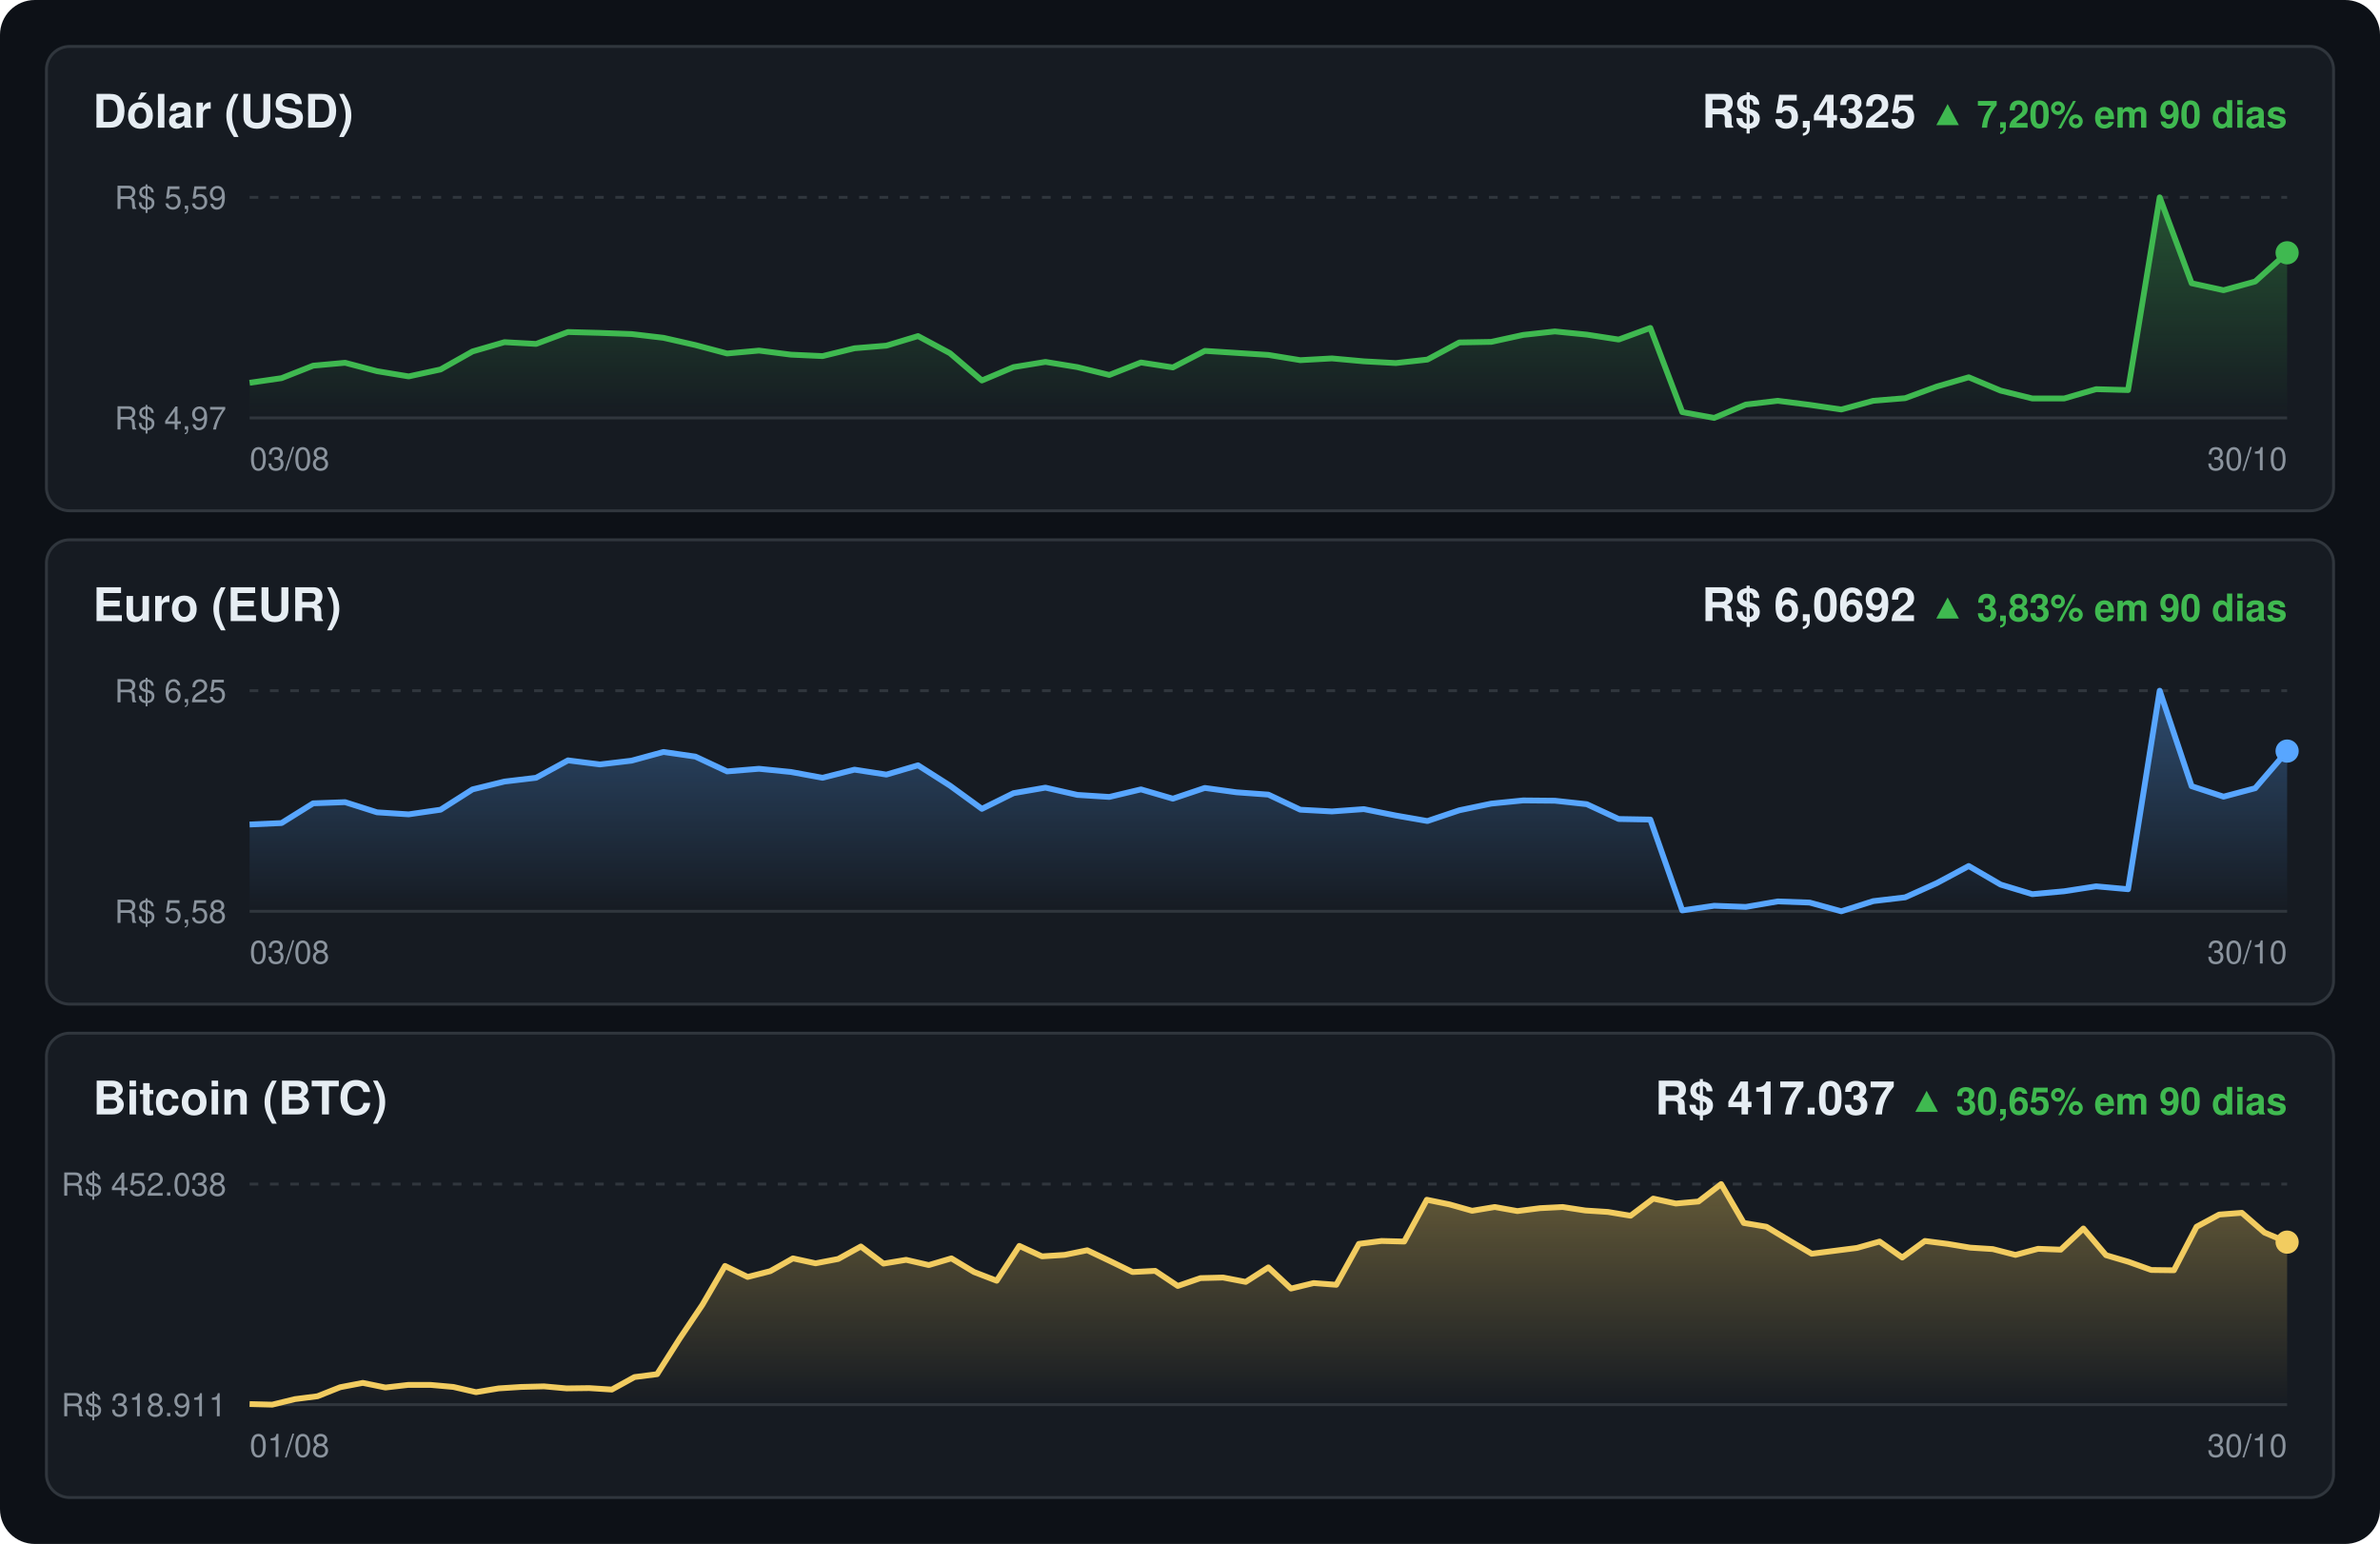
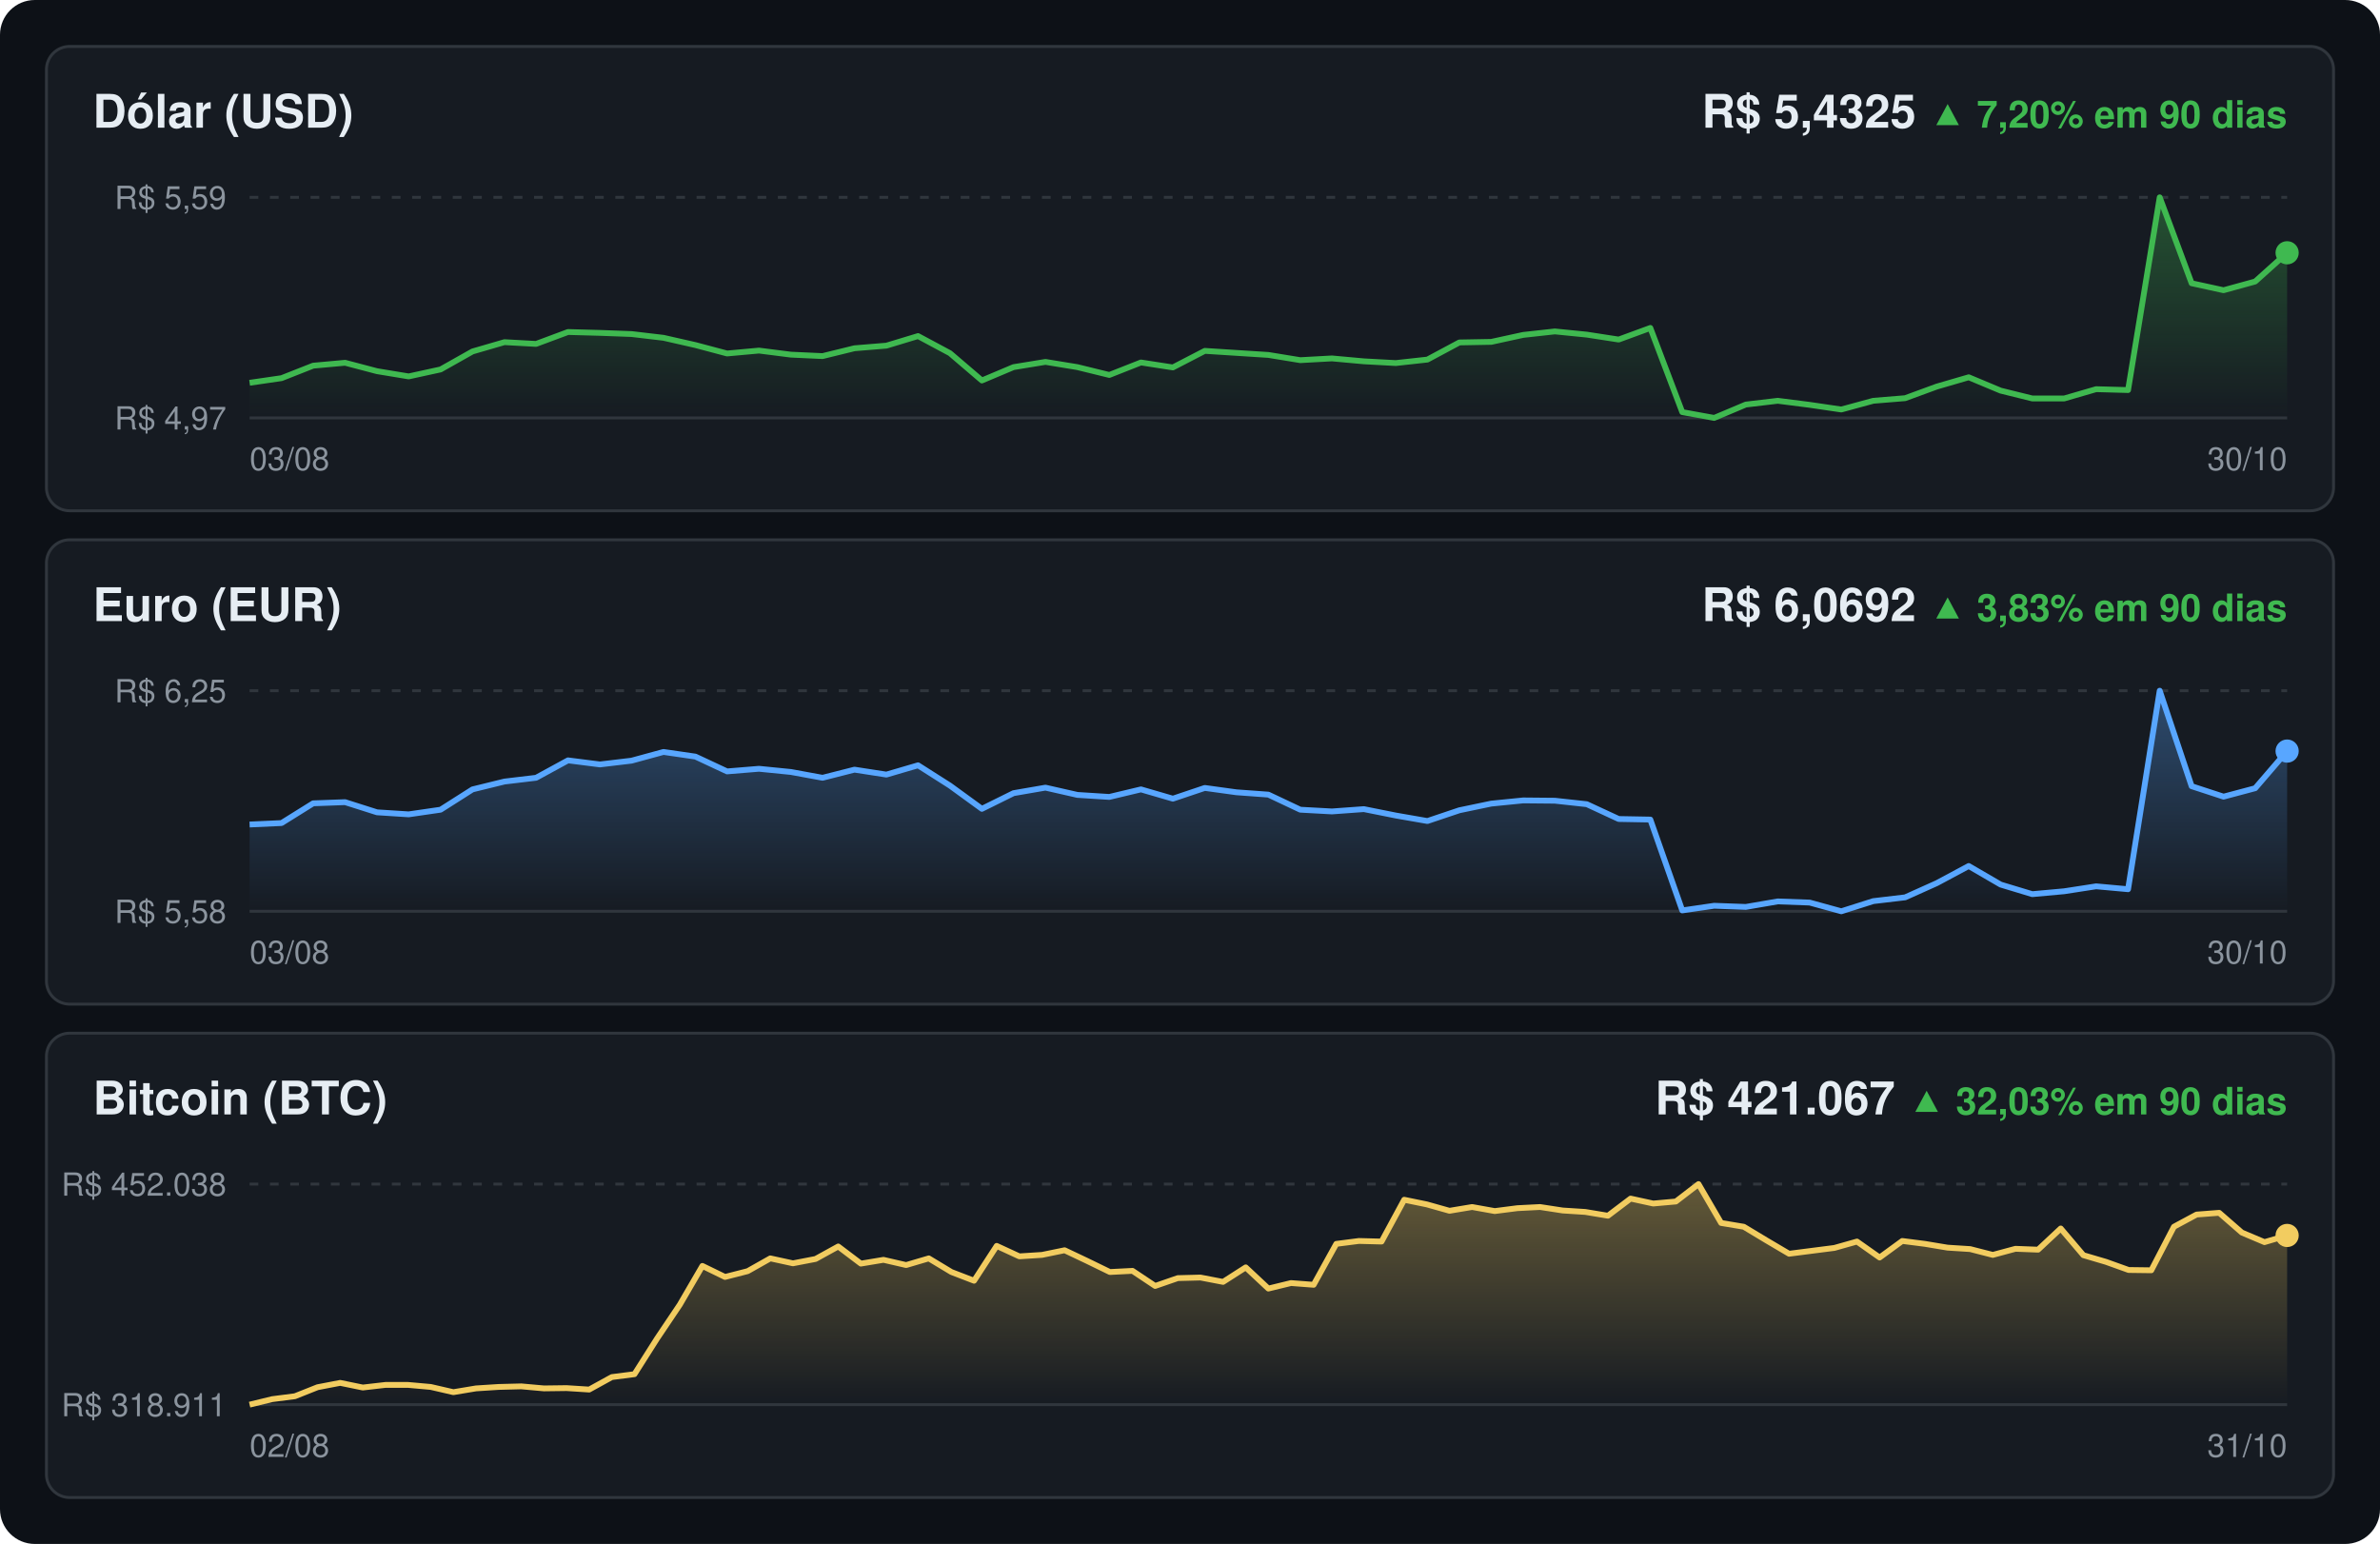
<svg xmlns="http://www.w3.org/2000/svg" viewBox="0 0 820 532" width="820" height="532">
  <defs>
    <linearGradient id="grad-usd" x1="0" y1="0" x2="0" y2="1">
      <stop offset="0" stop-color="#3fb950" stop-opacity=".35" />
      <stop offset="1" stop-color="#3fb950" stop-opacity="0" />
    </linearGradient>
    <linearGradient id="grad-eur" x1="0" y1="0" x2="0" y2="1">
      <stop offset="0" stop-color="#58a6ff" stop-opacity=".35" />
      <stop offset="1" stop-color="#58a6ff" stop-opacity="0" />
    </linearGradient>
    <linearGradient id="grad-btc" x1="0" y1="0" x2="0" y2="1">
      <stop offset="0" stop-color="#f2cc60" stop-opacity=".35" />
      <stop offset="1" stop-color="#f2cc60" stop-opacity="0" />
    </linearGradient>
  </defs>
  <style>
text{font-family:-apple-system,BlinkMacSystemFont,'Segoe UI',Helvetica,Arial,sans-serif;fill:#e6edf3}
.titulo{font-size:16px;font-weight:600}
.eixo{font-size:11px;fill:#8b949e}
</style>
  <rect width="820" height="532" rx="12" fill="#0d1117" />
  <g>
    <rect x="16" y="16" width="788" height="160" rx="8" fill="#161b22" stroke="#30363d" />
    <text x="32" y="44" class="titulo">Dólar (USD)</text>
    <text x="788" y="44" class="titulo" text-anchor="end">R$ 5,4325
    <tspan fill="#3fb950" font-size="13"> ▲ 7,20% em 90 dias</tspan>
    </text>
    <text x="78" y="72" class="eixo" text-anchor="end">R$ 5,59</text>
    <text x="78" y="148" class="eixo" text-anchor="end">R$ 4,97</text>
    <line x1="86" y1="68" x2="788" y2="68" stroke="#30363d" stroke-dasharray="3 4" />
    <line x1="86" y1="144" x2="788" y2="144" stroke="#30363d" />
    <path d="M86.0,144 L86.0,131.9 L97.0,130.3 L107.9,126.0 L118.9,125.0 L129.9,127.9 L140.8,129.7 L151.8,127.3 L162.8,121.1 L173.8,117.9 L184.7,118.5 L195.7,114.4 L206.7,114.7 L217.6,115.1 L228.6,116.4 L239.6,118.9 L250.5,121.8 L261.5,120.8 L272.5,122.2 L283.4,122.7 L294.4,120.0 L305.4,119.1 L316.3,115.8 L327.3,121.7 L338.3,131.1 L349.2,126.5 L360.2,124.7 L371.2,126.5 L382.2,129.2 L393.1,124.9 L404.1,126.6 L415.1,120.9 L426.0,121.6 L437.0,122.3 L448.0,124.1 L458.9,123.5 L469.9,124.5 L480.9,125.1 L491.8,123.9 L502.8,118.0 L513.8,117.8 L524.8,115.4 L535.7,114.2 L546.7,115.3 L557.7,117.0 L568.6,113.0 L579.6,142.0 L590.6,144.0 L601.5,139.4 L612.5,138.1 L623.5,139.5 L634.4,141.1 L645.4,138.1 L656.4,137.2 L667.3,133.2 L678.3,130.0 L689.3,134.6 L700.2,137.3 L711.2,137.3 L722.2,134.1 L733.2,134.4 L744.1,68.0 L755.1,97.6 L766.1,100.0 L777.0,97.0 L788.0,87.1 L788.0,144 Z" fill="url(#grad-usd)" />
    <polyline points="86.0,131.9 97.0,130.3 107.9,126.0 118.9,125.0 129.9,127.9 140.8,129.7 151.8,127.3 162.8,121.1 173.8,117.9 184.7,118.5 195.7,114.4 206.7,114.7 217.6,115.1 228.6,116.4 239.6,118.9 250.5,121.8 261.5,120.8 272.5,122.2 283.4,122.7 294.4,120.0 305.4,119.1 316.3,115.8 327.3,121.7 338.3,131.1 349.2,126.5 360.2,124.7 371.2,126.5 382.2,129.2 393.1,124.9 404.1,126.6 415.1,120.9 426.0,121.6 437.0,122.3 448.0,124.1 458.9,123.5 469.9,124.5 480.9,125.1 491.8,123.9 502.8,118.0 513.8,117.8 524.8,115.4 535.7,114.2 546.7,115.3 557.7,117.0 568.6,113.0 579.6,142.0 590.6,144.0 601.5,139.4 612.5,138.1 623.5,139.5 634.4,141.1 645.4,138.1 656.4,137.2 667.3,133.2 678.3,130.0 689.3,134.6 700.2,137.3 711.2,137.3 722.2,134.1 733.2,134.4 744.1,68.0 755.1,97.6 766.1,100.0 777.0,97.0 788.0,87.1" fill="none" stroke="#3fb950" stroke-width="2" stroke-linejoin="round" />
    <circle cx="788.0" cy="87.1" r="4" fill="#3fb950">
      <animate attributeName="r" values="4;7;4" dur="2s" repeatCount="indefinite" />
    </circle>
    <text x="86" y="162" class="eixo">03/08</text>
    <text x="788" y="162" class="eixo" text-anchor="end">30/10</text>
  </g>
  <g>
    <rect x="16" y="186" width="788" height="160" rx="8" fill="#161b22" stroke="#30363d" />
    <text x="32" y="214" class="titulo">Euro (EUR)</text>
    <text x="788" y="214" class="titulo" text-anchor="end">R$ 6,0692
    <tspan fill="#3fb950" font-size="13"> ▲ 3,83% em 90 dias</tspan>
    </text>
    <text x="78" y="242" class="eixo" text-anchor="end">R$ 6,25</text>
    <text x="78" y="318" class="eixo" text-anchor="end">R$ 5,58</text>
    <line x1="86" y1="238" x2="788" y2="238" stroke="#30363d" stroke-dasharray="3 4" />
    <line x1="86" y1="314" x2="788" y2="314" stroke="#30363d" />
    <path d="M86.0,314 L86.0,284.1 L97.0,283.6 L107.9,276.8 L118.9,276.4 L129.9,279.9 L140.8,280.6 L151.8,279.0 L162.8,272.0 L173.8,269.3 L184.7,268.0 L195.7,262.0 L206.7,263.4 L217.6,262.1 L228.6,259.1 L239.6,260.7 L250.5,265.8 L261.5,264.9 L272.5,266.0 L283.4,268.0 L294.4,265.2 L305.4,266.9 L316.3,263.7 L327.3,270.7 L338.3,278.7 L349.2,273.3 L360.2,271.4 L371.2,273.9 L382.2,274.6 L393.1,272.0 L404.1,275.2 L415.1,271.5 L426.0,273.0 L437.0,273.8 L448.0,279.0 L458.9,279.6 L469.9,278.8 L480.9,281.0 L491.8,282.9 L502.8,279.2 L513.8,276.9 L524.8,275.8 L535.7,275.9 L546.7,277.1 L557.7,282.2 L568.6,282.4 L579.6,313.7 L590.6,312.1 L601.5,312.5 L612.5,310.6 L623.5,311.0 L634.4,314.0 L645.4,310.5 L656.4,309.2 L667.3,304.3 L678.3,298.4 L689.3,304.8 L700.2,308.1 L711.2,307.1 L722.2,305.4 L733.2,306.4 L744.1,238.0 L755.1,270.9 L766.1,274.5 L777.0,271.6 L788.0,258.8 L788.0,314 Z" fill="url(#grad-eur)" />
    <polyline points="86.0,284.1 97.0,283.6 107.9,276.8 118.9,276.4 129.9,279.9 140.8,280.6 151.8,279.0 162.8,272.0 173.8,269.3 184.7,268.0 195.7,262.0 206.7,263.4 217.6,262.1 228.6,259.1 239.6,260.7 250.5,265.8 261.5,264.9 272.5,266.0 283.4,268.0 294.4,265.2 305.4,266.9 316.3,263.7 327.3,270.7 338.3,278.7 349.2,273.3 360.2,271.4 371.2,273.9 382.2,274.6 393.1,272.0 404.1,275.2 415.1,271.5 426.0,273.0 437.0,273.8 448.0,279.0 458.9,279.6 469.9,278.8 480.9,281.0 491.8,282.9 502.8,279.2 513.8,276.9 524.8,275.8 535.7,275.9 546.7,277.1 557.7,282.2 568.6,282.4 579.6,313.7 590.6,312.1 601.5,312.5 612.5,310.6 623.5,311.0 634.4,314.0 645.4,310.5 656.4,309.2 667.3,304.3 678.3,298.4 689.3,304.8 700.2,308.1 711.2,307.1 722.2,305.4 733.2,306.4 744.1,238.0 755.1,270.9 766.1,274.5 777.0,271.6 788.0,258.8" fill="none" stroke="#58a6ff" stroke-width="2" stroke-linejoin="round" />
    <circle cx="788.0" cy="258.8" r="4" fill="#58a6ff">
      <animate attributeName="r" values="4;7;4" dur="2s" repeatCount="indefinite" />
    </circle>
    <text x="86" y="332" class="eixo">03/08</text>
    <text x="788" y="332" class="eixo" text-anchor="end">30/10</text>
  </g>
  <g>
    <rect x="16" y="356" width="788" height="160" rx="8" fill="#161b22" stroke="#30363d" />
    <text x="32" y="384" class="titulo">Bitcoin (BTC)</text>
-     <text x="788" y="384" class="titulo" text-anchor="end">R$ 417.037
-     <tspan fill="#3fb950" font-size="13"> ▲ 30,65% em 90 dias</tspan>
+     <text x="788" y="384" class="titulo" text-anchor="end">R$ 421.067
+     <tspan fill="#3fb950" font-size="13"> ▲ 32,03% em 90 dias</tspan>
    </text>
    <text x="78" y="412" class="eixo" text-anchor="end">R$ 452.038</text>
    <text x="78" y="488" class="eixo" text-anchor="end">R$ 318.911</text>
    <line x1="86" y1="408" x2="788" y2="408" stroke="#30363d" stroke-dasharray="3 4" />
    <line x1="86" y1="484" x2="788" y2="484" stroke="#30363d" />
-     <path d="M86.0,484 L86.0,483.8 L93.8,484.0 L101.6,482.1 L109.4,481.1 L117.2,478.0 L125.0,476.5 L132.8,478.1 L140.6,477.2 L148.4,477.2 L156.2,477.9 L164.0,479.7 L171.8,478.4 L179.6,477.9 L187.4,477.7 L195.2,478.4 L203.0,478.3 L210.8,478.8 L218.6,474.5 L226.4,473.5 L234.2,461.2 L242.0,449.6 L249.8,436.2 L257.6,440.0 L265.4,438.0 L273.2,433.6 L281.0,435.3 L288.8,433.8 L296.6,429.5 L304.4,435.4 L312.2,434.1 L320.0,435.9 L327.8,433.6 L335.6,438.3 L343.4,441.3 L351.2,429.3 L359.0,432.9 L366.8,432.4 L374.6,430.8 L382.4,434.5 L390.2,438.3 L398.0,437.9 L405.8,443.1 L413.6,440.4 L421.4,440.2 L429.2,441.7 L437.0,436.7 L444.8,444.0 L452.6,442.1 L460.4,442.7 L468.2,428.6 L476.0,427.6 L483.8,427.8 L491.6,413.4 L499.4,415.0 L507.2,417.2 L515.0,415.9 L522.8,417.3 L530.6,416.3 L538.4,415.9 L546.2,417.1 L554.0,417.6 L561.8,418.9 L569.6,413.0 L577.4,414.7 L585.2,414.0 L593.0,408.0 L600.8,421.4 L608.6,422.7 L616.4,427.4 L624.2,432.0 L632.0,431.0 L639.8,430.0 L647.6,427.8 L655.4,433.3 L663.2,427.6 L671.0,428.6 L678.8,429.9 L686.6,430.4 L694.4,432.4 L702.2,430.3 L710.0,430.6 L717.8,423.3 L725.6,432.5 L733.4,434.8 L741.2,437.6 L749.0,437.7 L756.8,422.7 L764.6,418.5 L772.4,417.9 L780.2,424.7 L788.0,428.0 L788.0,484 Z" fill="url(#grad-btc)" />
-     <polyline points="86.0,483.8 93.8,484.0 101.6,482.1 109.4,481.1 117.2,478.0 125.0,476.5 132.8,478.1 140.6,477.2 148.4,477.2 156.2,477.9 164.0,479.7 171.8,478.4 179.6,477.9 187.4,477.7 195.2,478.4 203.0,478.3 210.8,478.8 218.6,474.5 226.4,473.5 234.2,461.2 242.0,449.6 249.8,436.2 257.6,440.0 265.4,438.0 273.2,433.6 281.0,435.3 288.8,433.8 296.6,429.5 304.4,435.4 312.2,434.1 320.0,435.9 327.8,433.6 335.6,438.3 343.4,441.3 351.2,429.3 359.0,432.9 366.8,432.4 374.6,430.8 382.4,434.5 390.2,438.3 398.0,437.9 405.8,443.1 413.6,440.4 421.4,440.2 429.2,441.7 437.0,436.7 444.8,444.0 452.6,442.1 460.4,442.7 468.2,428.6 476.0,427.6 483.8,427.8 491.6,413.4 499.4,415.0 507.2,417.2 515.0,415.9 522.8,417.3 530.6,416.3 538.4,415.9 546.2,417.1 554.0,417.6 561.8,418.9 569.6,413.0 577.4,414.7 585.2,414.0 593.0,408.0 600.8,421.4 608.6,422.7 616.4,427.4 624.2,432.0 632.0,431.0 639.8,430.0 647.6,427.8 655.4,433.3 663.2,427.6 671.0,428.6 678.8,429.9 686.6,430.4 694.4,432.4 702.2,430.3 710.0,430.6 717.8,423.3 725.6,432.5 733.4,434.8 741.2,437.6 749.0,437.7 756.8,422.7 764.6,418.5 772.4,417.9 780.2,424.7 788.0,428.0" fill="none" stroke="#f2cc60" stroke-width="2" stroke-linejoin="round" />
-     <circle cx="788.0" cy="428.0" r="4" fill="#f2cc60">
+     <path d="M86.0,484 L86.0,484.0 L93.8,482.1 L101.6,481.1 L109.4,478.0 L117.2,476.5 L125.0,478.1 L132.8,477.2 L140.6,477.2 L148.4,477.9 L156.2,479.7 L164.0,478.4 L171.8,477.9 L179.6,477.7 L187.4,478.4 L195.2,478.3 L203.0,478.8 L210.8,474.5 L218.6,473.5 L226.4,461.2 L234.2,449.6 L242.0,436.2 L249.8,440.0 L257.6,438.0 L265.4,433.6 L273.2,435.3 L281.0,433.8 L288.8,429.5 L296.6,435.4 L304.4,434.1 L312.2,435.9 L320.0,433.6 L327.8,438.3 L335.6,441.3 L343.4,429.3 L351.2,432.9 L359.0,432.4 L366.8,430.8 L374.6,434.5 L382.4,438.3 L390.2,437.9 L398.0,443.1 L405.8,440.4 L413.6,440.2 L421.4,441.7 L429.2,436.7 L437.0,444.0 L444.8,442.1 L452.6,442.7 L460.4,428.6 L468.2,427.6 L476.0,427.8 L483.8,413.4 L491.6,415.0 L499.4,417.2 L507.2,415.9 L515.0,417.3 L522.8,416.3 L530.6,415.9 L538.4,417.1 L546.2,417.6 L554.0,418.9 L561.8,413.0 L569.6,414.7 L577.4,414.0 L585.2,408.0 L593.0,421.4 L600.8,422.7 L608.6,427.4 L616.4,432.0 L624.2,431.0 L632.0,430.0 L639.8,427.8 L647.6,433.3 L655.4,427.6 L663.2,428.6 L671.0,429.9 L678.8,430.4 L686.6,432.4 L694.4,430.3 L702.2,430.6 L710.0,423.3 L717.8,432.5 L725.6,434.8 L733.4,437.6 L741.2,437.7 L749.0,422.7 L756.8,418.5 L764.6,417.9 L772.4,424.7 L780.2,428.0 L788.0,425.7 L788.0,484 Z" fill="url(#grad-btc)" />
+     <polyline points="86.0,484.0 93.8,482.1 101.6,481.1 109.4,478.0 117.2,476.5 125.0,478.1 132.8,477.2 140.6,477.2 148.4,477.9 156.2,479.7 164.0,478.4 171.8,477.9 179.6,477.7 187.4,478.4 195.2,478.3 203.0,478.8 210.8,474.5 218.6,473.5 226.4,461.2 234.2,449.6 242.0,436.2 249.8,440.0 257.6,438.0 265.4,433.6 273.2,435.3 281.0,433.8 288.8,429.5 296.6,435.4 304.4,434.1 312.2,435.9 320.0,433.6 327.8,438.3 335.6,441.3 343.4,429.3 351.2,432.9 359.0,432.4 366.8,430.8 374.6,434.5 382.4,438.3 390.2,437.9 398.0,443.1 405.8,440.4 413.6,440.2 421.4,441.7 429.2,436.7 437.0,444.0 444.8,442.1 452.6,442.7 460.4,428.6 468.2,427.6 476.0,427.8 483.8,413.4 491.6,415.0 499.4,417.2 507.2,415.9 515.0,417.3 522.8,416.3 530.6,415.9 538.4,417.1 546.2,417.6 554.0,418.9 561.8,413.0 569.6,414.7 577.4,414.0 585.2,408.0 593.0,421.4 600.8,422.7 608.6,427.4 616.4,432.0 624.2,431.0 632.0,430.0 639.8,427.8 647.6,433.3 655.4,427.6 663.2,428.6 671.0,429.9 678.8,430.4 686.6,432.4 694.4,430.3 702.2,430.6 710.0,423.3 717.8,432.5 725.6,434.8 733.4,437.6 741.2,437.7 749.0,422.7 756.8,418.5 764.6,417.9 772.4,424.7 780.2,428.0 788.0,425.7" fill="none" stroke="#f2cc60" stroke-width="2" stroke-linejoin="round" />
+     <circle cx="788.0" cy="425.7" r="4" fill="#f2cc60">
      <animate attributeName="r" values="4;7;4" dur="2s" repeatCount="indefinite" />
    </circle>
-     <text x="86" y="502" class="eixo">01/08</text>
-     <text x="788" y="502" class="eixo" text-anchor="end">30/10</text>
+     <text x="86" y="502" class="eixo">02/08</text>
+     <text x="788" y="502" class="eixo" text-anchor="end">31/10</text>
  </g>
</svg>
